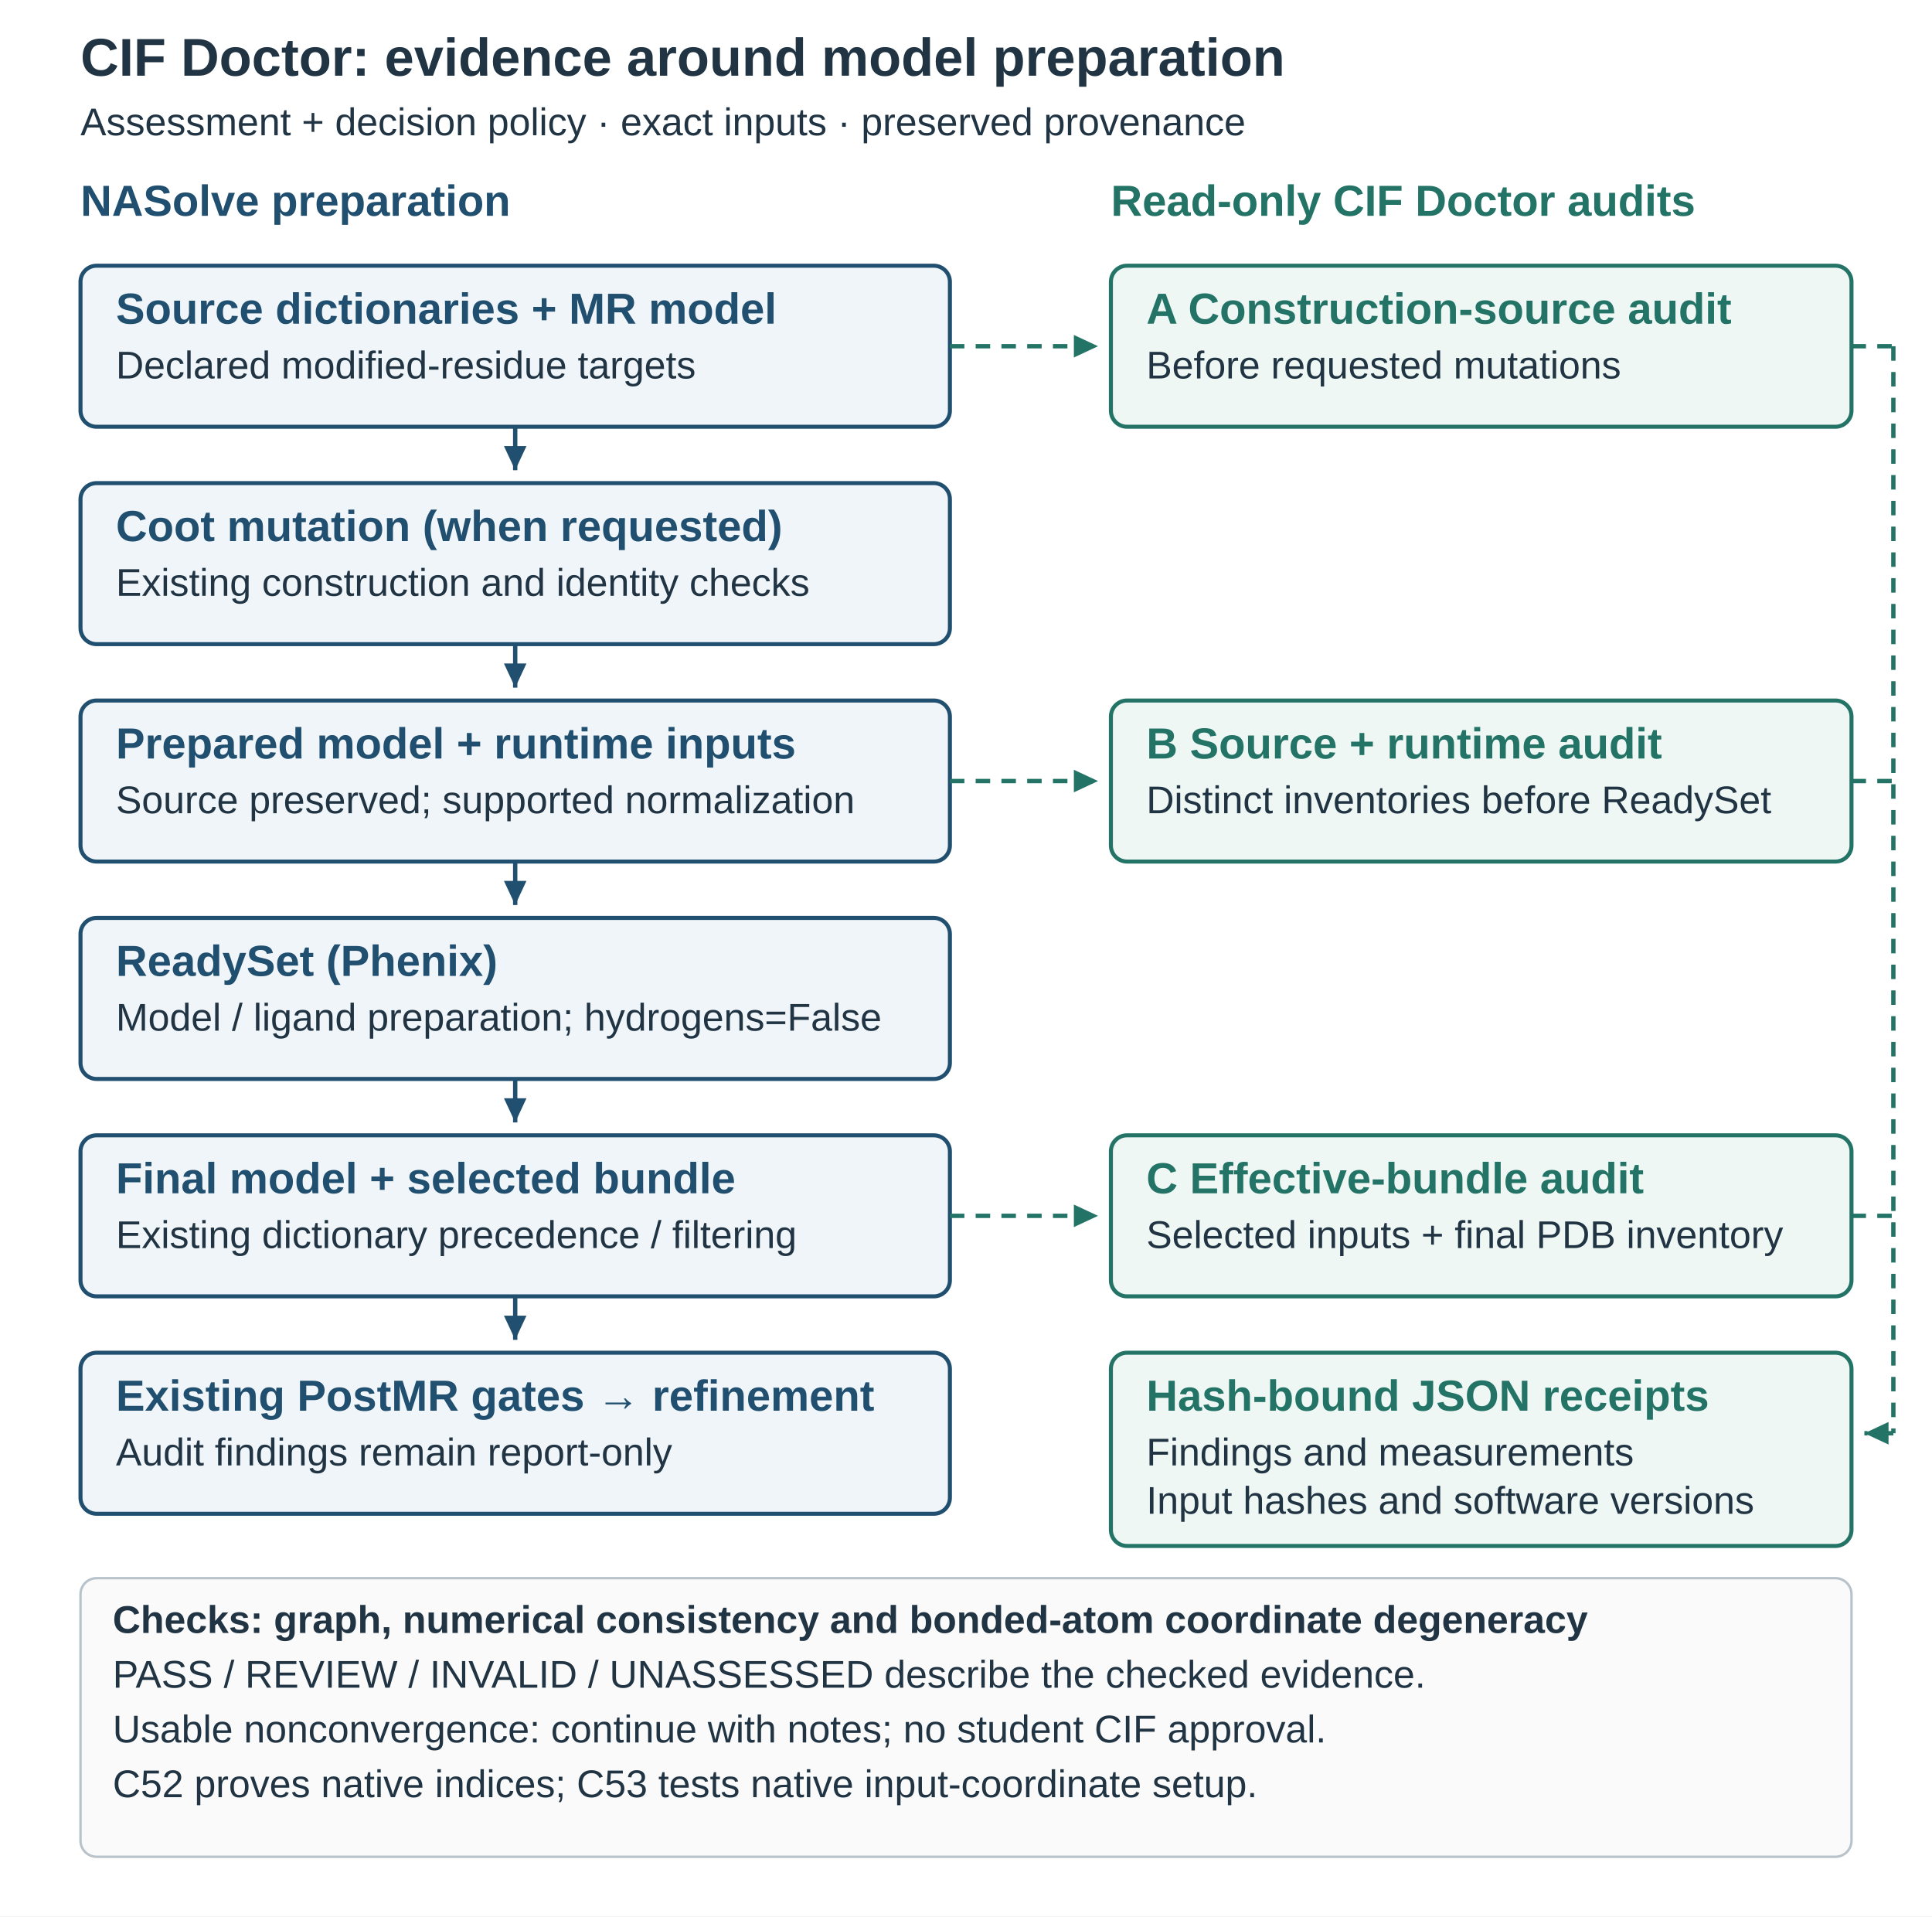
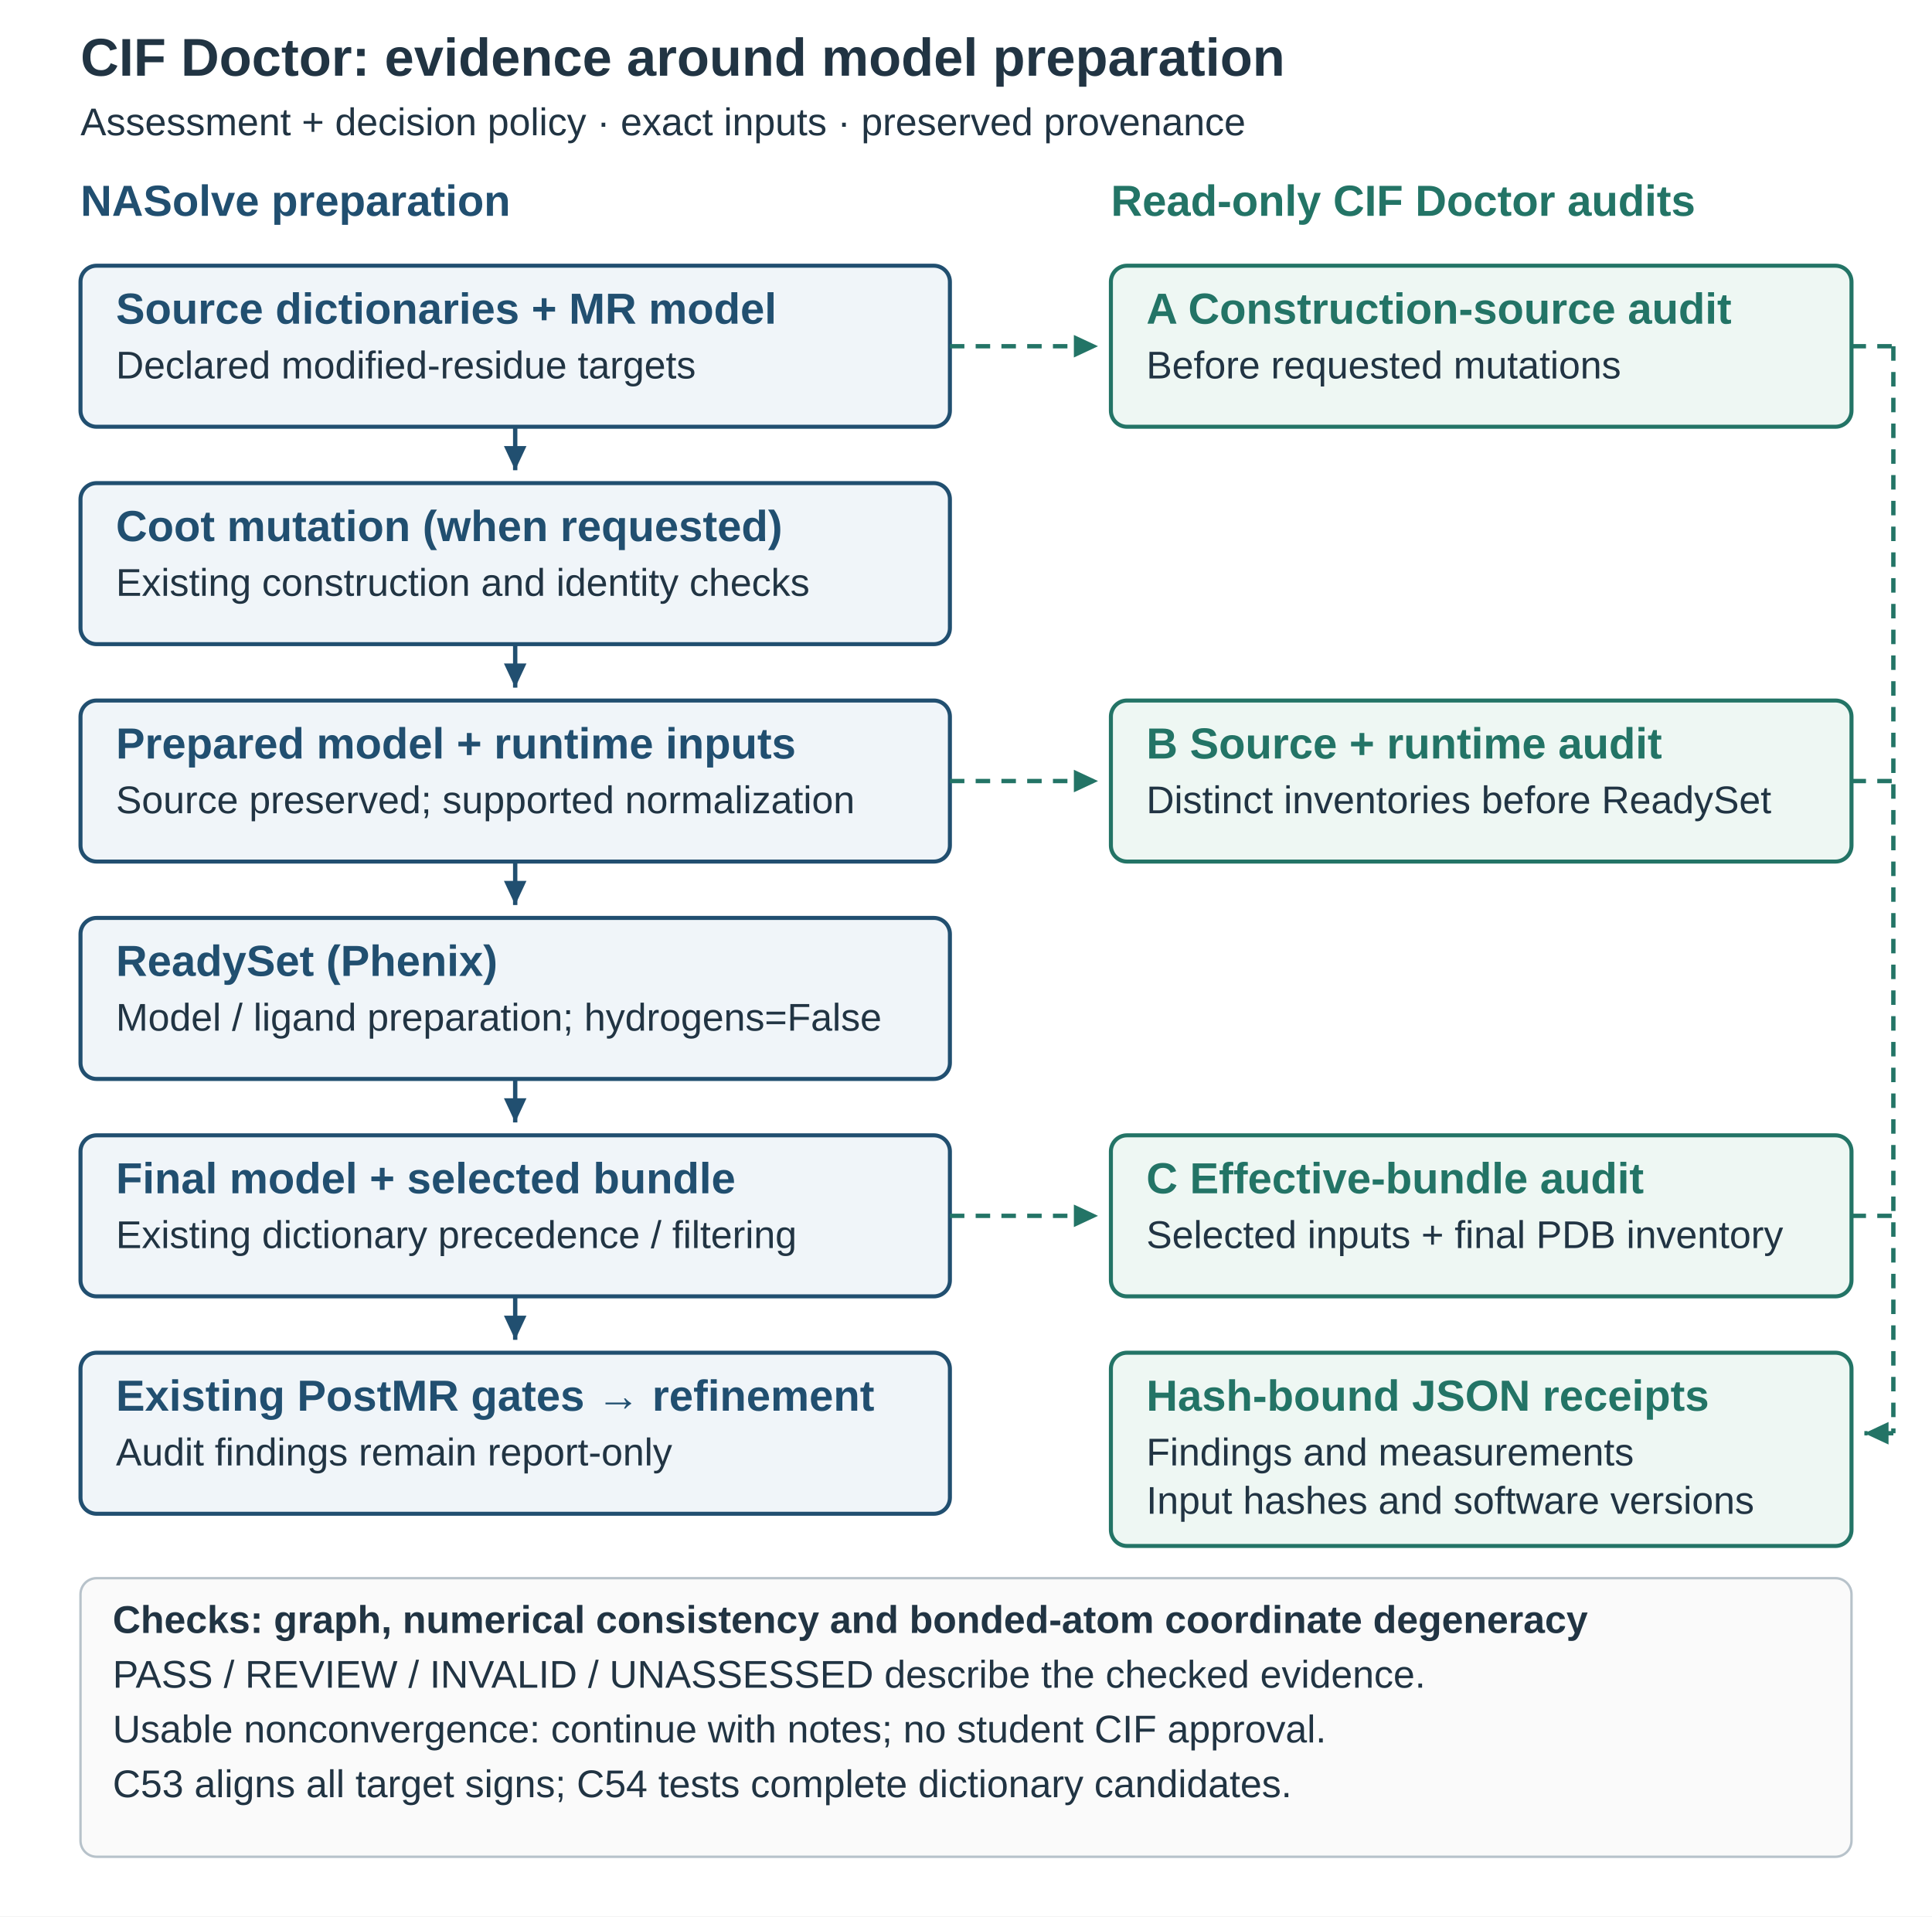
<svg xmlns="http://www.w3.org/2000/svg" width="180mm" height="178.5mm" viewBox="0 0 1200 1190" role="img" aria-labelledby="title description">
  <rect width="1200" height="1190" fill="white" />
  <text x="50" y="47" font-family="Arial, Helvetica, sans-serif" font-size="33" font-weight="bold" fill="#213443" text-anchor="start">CIF Doctor: evidence around model preparation</text>
  <text x="50" y="84" font-family="Arial, Helvetica, sans-serif" font-size="24" font-weight="normal" fill="#213443" text-anchor="start">Assessment + decision policy · exact inputs · preserved provenance</text>
  <text x="50" y="134" font-family="Arial, Helvetica, sans-serif" font-size="27" font-weight="bold" fill="#214f70" text-anchor="start">NASolve preparation</text>
  <text x="690" y="134" font-family="Arial, Helvetica, sans-serif" font-size="27" font-weight="bold" fill="#237466" text-anchor="start">Read-only CIF Doctor audits</text>
  <g id="source-inputs">
    <rect x="50" y="165" width="540" height="100" rx="10" fill="#f0f5f9" stroke="#214f70" stroke-width="2.5" />
    <text x="72" y="201" font-family="Arial, Helvetica, sans-serif" font-size="27" font-weight="bold" fill="#214f70" text-anchor="start">Source dictionaries + MR model</text>
    <text x="72" y="235" font-family="Arial, Helvetica, sans-serif" font-size="24" font-weight="normal" fill="#213443" text-anchor="start">Declared modified-residue targets</text>
  </g>
  <g id="coot-mutation">
    <rect x="50" y="300" width="540" height="100" rx="10" fill="#f0f5f9" stroke="#214f70" stroke-width="2.5" />
    <text x="72" y="336" font-family="Arial, Helvetica, sans-serif" font-size="27" font-weight="bold" fill="#214f70" text-anchor="start">Coot mutation (when requested)</text>
    <text x="72" y="370" font-family="Arial, Helvetica, sans-serif" font-size="24" font-weight="normal" fill="#213443" text-anchor="start">Existing construction and identity checks</text>
  </g>
  <g id="prepared-inputs">
    <rect x="50" y="435" width="540" height="100" rx="10" fill="#f0f5f9" stroke="#214f70" stroke-width="2.5" />
    <text x="72" y="471" font-family="Arial, Helvetica, sans-serif" font-size="27" font-weight="bold" fill="#214f70" text-anchor="start">Prepared model + runtime inputs</text>
    <text x="72" y="505" font-family="Arial, Helvetica, sans-serif" font-size="24" font-weight="normal" fill="#213443" text-anchor="start">Source preserved; supported normalization</text>
  </g>
  <g id="readyset">
    <rect x="50" y="570" width="540" height="100" rx="10" fill="#f0f5f9" stroke="#214f70" stroke-width="2.5" />
    <text x="72" y="606" font-family="Arial, Helvetica, sans-serif" font-size="27" font-weight="bold" fill="#214f70" text-anchor="start">ReadySet (Phenix)</text>
    <text x="72" y="640" font-family="Arial, Helvetica, sans-serif" font-size="24" font-weight="normal" fill="#213443" text-anchor="start">Model / ligand preparation; hydrogens=False</text>
  </g>
  <g id="effective-inputs">
    <rect x="50" y="705" width="540" height="100" rx="10" fill="#f0f5f9" stroke="#214f70" stroke-width="2.5" />
    <text x="72" y="741" font-family="Arial, Helvetica, sans-serif" font-size="27" font-weight="bold" fill="#214f70" text-anchor="start">Final model + selected bundle</text>
    <text x="72" y="775" font-family="Arial, Helvetica, sans-serif" font-size="24" font-weight="normal" fill="#213443" text-anchor="start">Existing dictionary precedence / filtering</text>
  </g>
  <g id="postmr-gates">
    <rect x="50" y="840" width="540" height="100" rx="10" fill="#f0f5f9" stroke="#214f70" stroke-width="2.5" />
    <text x="72" y="876" font-family="Arial, Helvetica, sans-serif" font-size="27" font-weight="bold" fill="#214f70" text-anchor="start">Existing PostMR gates → refinement</text>
    <text x="72" y="910" font-family="Arial, Helvetica, sans-serif" font-size="24" font-weight="normal" fill="#213443" text-anchor="start">Audit findings remain report-only</text>
  </g>
  <g id="preparation-flow-0">
    <path d="M 320.0 265.0 L 320.0 292.0" fill="none" stroke="#214f70" stroke-width="2.7" />
    <polygon points="320.0,292.0 313.0,277.0 327.0,277.0" fill="#214f70" />
  </g>
  <g id="preparation-flow-1">
    <path d="M 320.0 400.0 L 320.0 427.0" fill="none" stroke="#214f70" stroke-width="2.7" />
    <polygon points="320.0,427.0 313.0,412.0 327.0,412.0" fill="#214f70" />
  </g>
  <g id="preparation-flow-2">
    <path d="M 320.0 535.0 L 320.0 562.0" fill="none" stroke="#214f70" stroke-width="2.7" />
    <polygon points="320.0,562.0 313.0,547.0 327.0,547.0" fill="#214f70" />
  </g>
  <g id="preparation-flow-3">
    <path d="M 320.0 670.0 L 320.0 697.0" fill="none" stroke="#214f70" stroke-width="2.7" />
    <polygon points="320.0,697.0 313.0,682.0 327.0,682.0" fill="#214f70" />
  </g>
  <g id="preparation-flow-4">
    <path d="M 320.0 805.0 L 320.0 832.0" fill="none" stroke="#214f70" stroke-width="2.7" />
    <polygon points="320.0,832.0 313.0,817.0 327.0,817.0" fill="#214f70" />
  </g>
  <g id="mutation-audit">
    <rect x="690" y="165" width="460" height="100" rx="10" fill="#eef7f3" stroke="#237466" stroke-width="2.5" />
    <text x="712" y="201" font-family="Arial, Helvetica, sans-serif" font-size="27" font-weight="bold" fill="#237466" text-anchor="start">A  Construction-source audit</text>
    <text x="712" y="235" font-family="Arial, Helvetica, sans-serif" font-size="24" font-weight="normal" fill="#213443" text-anchor="start">Before requested mutations</text>
  </g>
  <g id="audit-branch-mutation-audit">
    <path d="M 590.0 215.0 L 599.0 215.0" fill="none" stroke="#237466" stroke-width="2.7" />
    <path d="M 606.0 215.0 L 615.0 215.0" fill="none" stroke="#237466" stroke-width="2.7" />
    <path d="M 622.0 215.0 L 631.0 215.0" fill="none" stroke="#237466" stroke-width="2.7" />
    <path d="M 638.0 215.0 L 647.0 215.0" fill="none" stroke="#237466" stroke-width="2.7" />
    <path d="M 654.0 215.0 L 663.0 215.0" fill="none" stroke="#237466" stroke-width="2.7" />
    <path d="M 670.0 215.0 L 679.0 215.0" fill="none" stroke="#237466" stroke-width="2.7" />
    <polygon points="682.0,215.0 667.0,222.0 667.0,208.0" fill="#237466" />
  </g>
  <g id="source-runtime-audit">
    <rect x="690" y="435" width="460" height="100" rx="10" fill="#eef7f3" stroke="#237466" stroke-width="2.5" />
    <text x="712" y="471" font-family="Arial, Helvetica, sans-serif" font-size="27" font-weight="bold" fill="#237466" text-anchor="start">B  Source + runtime audit</text>
    <text x="712" y="505" font-family="Arial, Helvetica, sans-serif" font-size="24" font-weight="normal" fill="#213443" text-anchor="start">Distinct inventories before ReadySet</text>
  </g>
  <g id="audit-branch-source-runtime-audit">
    <path d="M 590.0 485.0 L 599.0 485.0" fill="none" stroke="#237466" stroke-width="2.7" />
    <path d="M 606.0 485.0 L 615.0 485.0" fill="none" stroke="#237466" stroke-width="2.7" />
    <path d="M 622.0 485.0 L 631.0 485.0" fill="none" stroke="#237466" stroke-width="2.7" />
    <path d="M 638.0 485.0 L 647.0 485.0" fill="none" stroke="#237466" stroke-width="2.7" />
    <path d="M 654.0 485.0 L 663.0 485.0" fill="none" stroke="#237466" stroke-width="2.7" />
    <path d="M 670.0 485.0 L 679.0 485.0" fill="none" stroke="#237466" stroke-width="2.7" />
    <polygon points="682.0,485.0 667.0,492.0 667.0,478.0" fill="#237466" />
  </g>
  <g id="effective-audit">
    <rect x="690" y="705" width="460" height="100" rx="10" fill="#eef7f3" stroke="#237466" stroke-width="2.5" />
    <text x="712" y="741" font-family="Arial, Helvetica, sans-serif" font-size="27" font-weight="bold" fill="#237466" text-anchor="start">C  Effective-bundle audit</text>
    <text x="712" y="775" font-family="Arial, Helvetica, sans-serif" font-size="24" font-weight="normal" fill="#213443" text-anchor="start">Selected inputs + final PDB inventory</text>
  </g>
  <g id="audit-branch-effective-audit">
    <path d="M 590.0 755.0 L 599.0 755.0" fill="none" stroke="#237466" stroke-width="2.7" />
    <path d="M 606.0 755.0 L 615.0 755.0" fill="none" stroke="#237466" stroke-width="2.7" />
    <path d="M 622.0 755.0 L 631.0 755.0" fill="none" stroke="#237466" stroke-width="2.7" />
    <path d="M 638.0 755.0 L 647.0 755.0" fill="none" stroke="#237466" stroke-width="2.7" />
    <path d="M 654.0 755.0 L 663.0 755.0" fill="none" stroke="#237466" stroke-width="2.7" />
    <path d="M 670.0 755.0 L 679.0 755.0" fill="none" stroke="#237466" stroke-width="2.7" />
    <polygon points="682.0,755.0 667.0,762.0 667.0,748.0" fill="#237466" />
  </g>
  <g id="json-receipts">
    <rect x="690" y="840" width="460" height="120" rx="10" fill="#eef7f3" stroke="#237466" stroke-width="2.5" />
    <text x="712" y="876" font-family="Arial, Helvetica, sans-serif" font-size="27" font-weight="bold" fill="#237466" text-anchor="start">Hash-bound JSON receipts</text>
    <text x="712" y="910" font-family="Arial, Helvetica, sans-serif" font-size="24" font-weight="normal" fill="#213443" text-anchor="start">Findings and measurements</text>
    <text x="712" y="940" font-family="Arial, Helvetica, sans-serif" font-size="24" font-weight="normal" fill="#213443" text-anchor="start">Input hashes and software versions</text>
  </g>
  <g id="mutation-to-receipts">
    <path d="M 1150.0 215.0 L 1159.0 215.0" fill="none" stroke="#237466" stroke-width="2.7" />
    <path d="M 1166.0 215.0 L 1175.0 215.0" fill="none" stroke="#237466" stroke-width="2.7" />
    <path d="M 1176.0 215.0 L 1176.0 224.0" fill="none" stroke="#237466" stroke-width="2.7" />
    <path d="M 1176.0 231.0 L 1176.0 240.0" fill="none" stroke="#237466" stroke-width="2.7" />
    <path d="M 1176.0 247.0 L 1176.0 256.0" fill="none" stroke="#237466" stroke-width="2.7" />
    <path d="M 1176.0 263.0 L 1176.0 272.0" fill="none" stroke="#237466" stroke-width="2.7" />
    <path d="M 1176.0 279.0 L 1176.0 288.0" fill="none" stroke="#237466" stroke-width="2.7" />
    <path d="M 1176.0 295.0 L 1176.0 304.0" fill="none" stroke="#237466" stroke-width="2.7" />
    <path d="M 1176.0 311.0 L 1176.0 320.0" fill="none" stroke="#237466" stroke-width="2.7" />
    <path d="M 1176.0 327.0 L 1176.0 336.0" fill="none" stroke="#237466" stroke-width="2.7" />
    <path d="M 1176.0 343.0 L 1176.0 352.0" fill="none" stroke="#237466" stroke-width="2.7" />
    <path d="M 1176.0 359.0 L 1176.0 368.0" fill="none" stroke="#237466" stroke-width="2.7" />
    <path d="M 1176.0 375.0 L 1176.0 384.0" fill="none" stroke="#237466" stroke-width="2.7" />
    <path d="M 1176.0 391.0 L 1176.0 400.0" fill="none" stroke="#237466" stroke-width="2.7" />
    <path d="M 1176.0 407.0 L 1176.0 416.0" fill="none" stroke="#237466" stroke-width="2.7" />
    <path d="M 1176.0 423.0 L 1176.0 432.0" fill="none" stroke="#237466" stroke-width="2.7" />
    <path d="M 1176.0 439.0 L 1176.0 448.0" fill="none" stroke="#237466" stroke-width="2.7" />
    <path d="M 1176.0 455.0 L 1176.0 464.0" fill="none" stroke="#237466" stroke-width="2.7" />
    <path d="M 1176.0 471.0 L 1176.0 480.0" fill="none" stroke="#237466" stroke-width="2.7" />
    <path d="M 1176.0 487.0 L 1176.0 496.0" fill="none" stroke="#237466" stroke-width="2.7" />
    <path d="M 1176.0 503.0 L 1176.0 512.0" fill="none" stroke="#237466" stroke-width="2.7" />
    <path d="M 1176.0 519.0 L 1176.0 528.0" fill="none" stroke="#237466" stroke-width="2.7" />
    <path d="M 1176.0 535.0 L 1176.0 544.0" fill="none" stroke="#237466" stroke-width="2.7" />
    <path d="M 1176.0 551.0 L 1176.0 560.0" fill="none" stroke="#237466" stroke-width="2.7" />
    <path d="M 1176.0 567.0 L 1176.0 576.0" fill="none" stroke="#237466" stroke-width="2.7" />
    <path d="M 1176.0 583.0 L 1176.0 592.0" fill="none" stroke="#237466" stroke-width="2.7" />
    <path d="M 1176.0 599.0 L 1176.0 608.0" fill="none" stroke="#237466" stroke-width="2.7" />
    <path d="M 1176.0 615.0 L 1176.0 624.0" fill="none" stroke="#237466" stroke-width="2.7" />
    <path d="M 1176.0 631.0 L 1176.0 640.0" fill="none" stroke="#237466" stroke-width="2.7" />
    <path d="M 1176.0 647.0 L 1176.0 656.0" fill="none" stroke="#237466" stroke-width="2.7" />
    <path d="M 1176.0 663.0 L 1176.0 672.0" fill="none" stroke="#237466" stroke-width="2.7" />
    <path d="M 1176.0 679.0 L 1176.0 688.0" fill="none" stroke="#237466" stroke-width="2.7" />
    <path d="M 1176.0 695.0 L 1176.0 704.0" fill="none" stroke="#237466" stroke-width="2.7" />
    <path d="M 1176.0 711.0 L 1176.0 720.0" fill="none" stroke="#237466" stroke-width="2.7" />
    <path d="M 1176.0 727.0 L 1176.0 736.0" fill="none" stroke="#237466" stroke-width="2.7" />
    <path d="M 1176.0 743.0 L 1176.0 752.0" fill="none" stroke="#237466" stroke-width="2.7" />
    <path d="M 1176.0 759.0 L 1176.0 768.0" fill="none" stroke="#237466" stroke-width="2.7" />
    <path d="M 1176.0 775.0 L 1176.0 784.0" fill="none" stroke="#237466" stroke-width="2.7" />
    <path d="M 1176.0 791.0 L 1176.0 800.0" fill="none" stroke="#237466" stroke-width="2.7" />
    <path d="M 1176.0 807.0 L 1176.0 816.0" fill="none" stroke="#237466" stroke-width="2.7" />
    <path d="M 1176.0 823.0 L 1176.0 832.0" fill="none" stroke="#237466" stroke-width="2.7" />
    <path d="M 1176.0 839.0 L 1176.0 848.0" fill="none" stroke="#237466" stroke-width="2.7" />
    <path d="M 1176.0 855.0 L 1176.0 864.0" fill="none" stroke="#237466" stroke-width="2.7" />
    <path d="M 1176.0 871.0 L 1176.0 880.0" fill="none" stroke="#237466" stroke-width="2.7" />
    <path d="M 1176.0 887.0 L 1176.0 890.0" fill="none" stroke="#237466" stroke-width="2.7" />
    <path d="M 1176.0 890.0 L 1167.0 890.0" fill="none" stroke="#237466" stroke-width="2.7" />
    <path d="M 1160.0 890.0 L 1158.0 890.0" fill="none" stroke="#237466" stroke-width="2.7" />
    <polygon points="1158.0,890.0 1173.0,883.0 1173.0,897.0" fill="#237466" />
  </g>
  <g id="source-to-receipts">
    <path d="M 1150.0 485.0 L 1159.0 485.0" fill="none" stroke="#237466" stroke-width="2.7" />
    <path d="M 1166.0 485.0 L 1175.0 485.0" fill="none" stroke="#237466" stroke-width="2.7" />
  </g>
  <g id="effective-to-receipts">
    <path d="M 1150.0 755.0 L 1159.0 755.0" fill="none" stroke="#237466" stroke-width="2.7" />
    <path d="M 1166.0 755.0 L 1175.0 755.0" fill="none" stroke="#237466" stroke-width="2.7" />
  </g>
  <g id="scope-notes">
    <rect x="50" y="980" width="1100" height="173" rx="10" fill="#fafafa" stroke="#b7c2ca" stroke-width="1.5" />
    <text x="70" y="1014" font-family="Arial, Helvetica, sans-serif" font-size="24" font-weight="bold" fill="#213443" text-anchor="start">Checks: graph, numerical consistency and bonded-atom coordinate degeneracy</text>
    <text x="70" y="1048" font-family="Arial, Helvetica, sans-serif" font-size="24" font-weight="normal" fill="#213443" text-anchor="start">PASS / REVIEW / INVALID / UNASSESSED describe the checked evidence.</text>
    <text x="70" y="1082" font-family="Arial, Helvetica, sans-serif" font-size="24" font-weight="normal" fill="#213443" text-anchor="start">Usable nonconvergence: continue with notes; no student CIF approval.</text>
-     <text x="70" y="1116" font-family="Arial, Helvetica, sans-serif" font-size="24" font-weight="normal" fill="#213443" text-anchor="start">C52 proves native indices; C53 tests native input-coordinate setup.</text>
+     <text x="70" y="1116" font-family="Arial, Helvetica, sans-serif" font-size="24" font-weight="normal" fill="#213443" text-anchor="start">C53 aligns all target signs; C54 tests complete dictionary candidates.</text>
  </g>
</svg>
